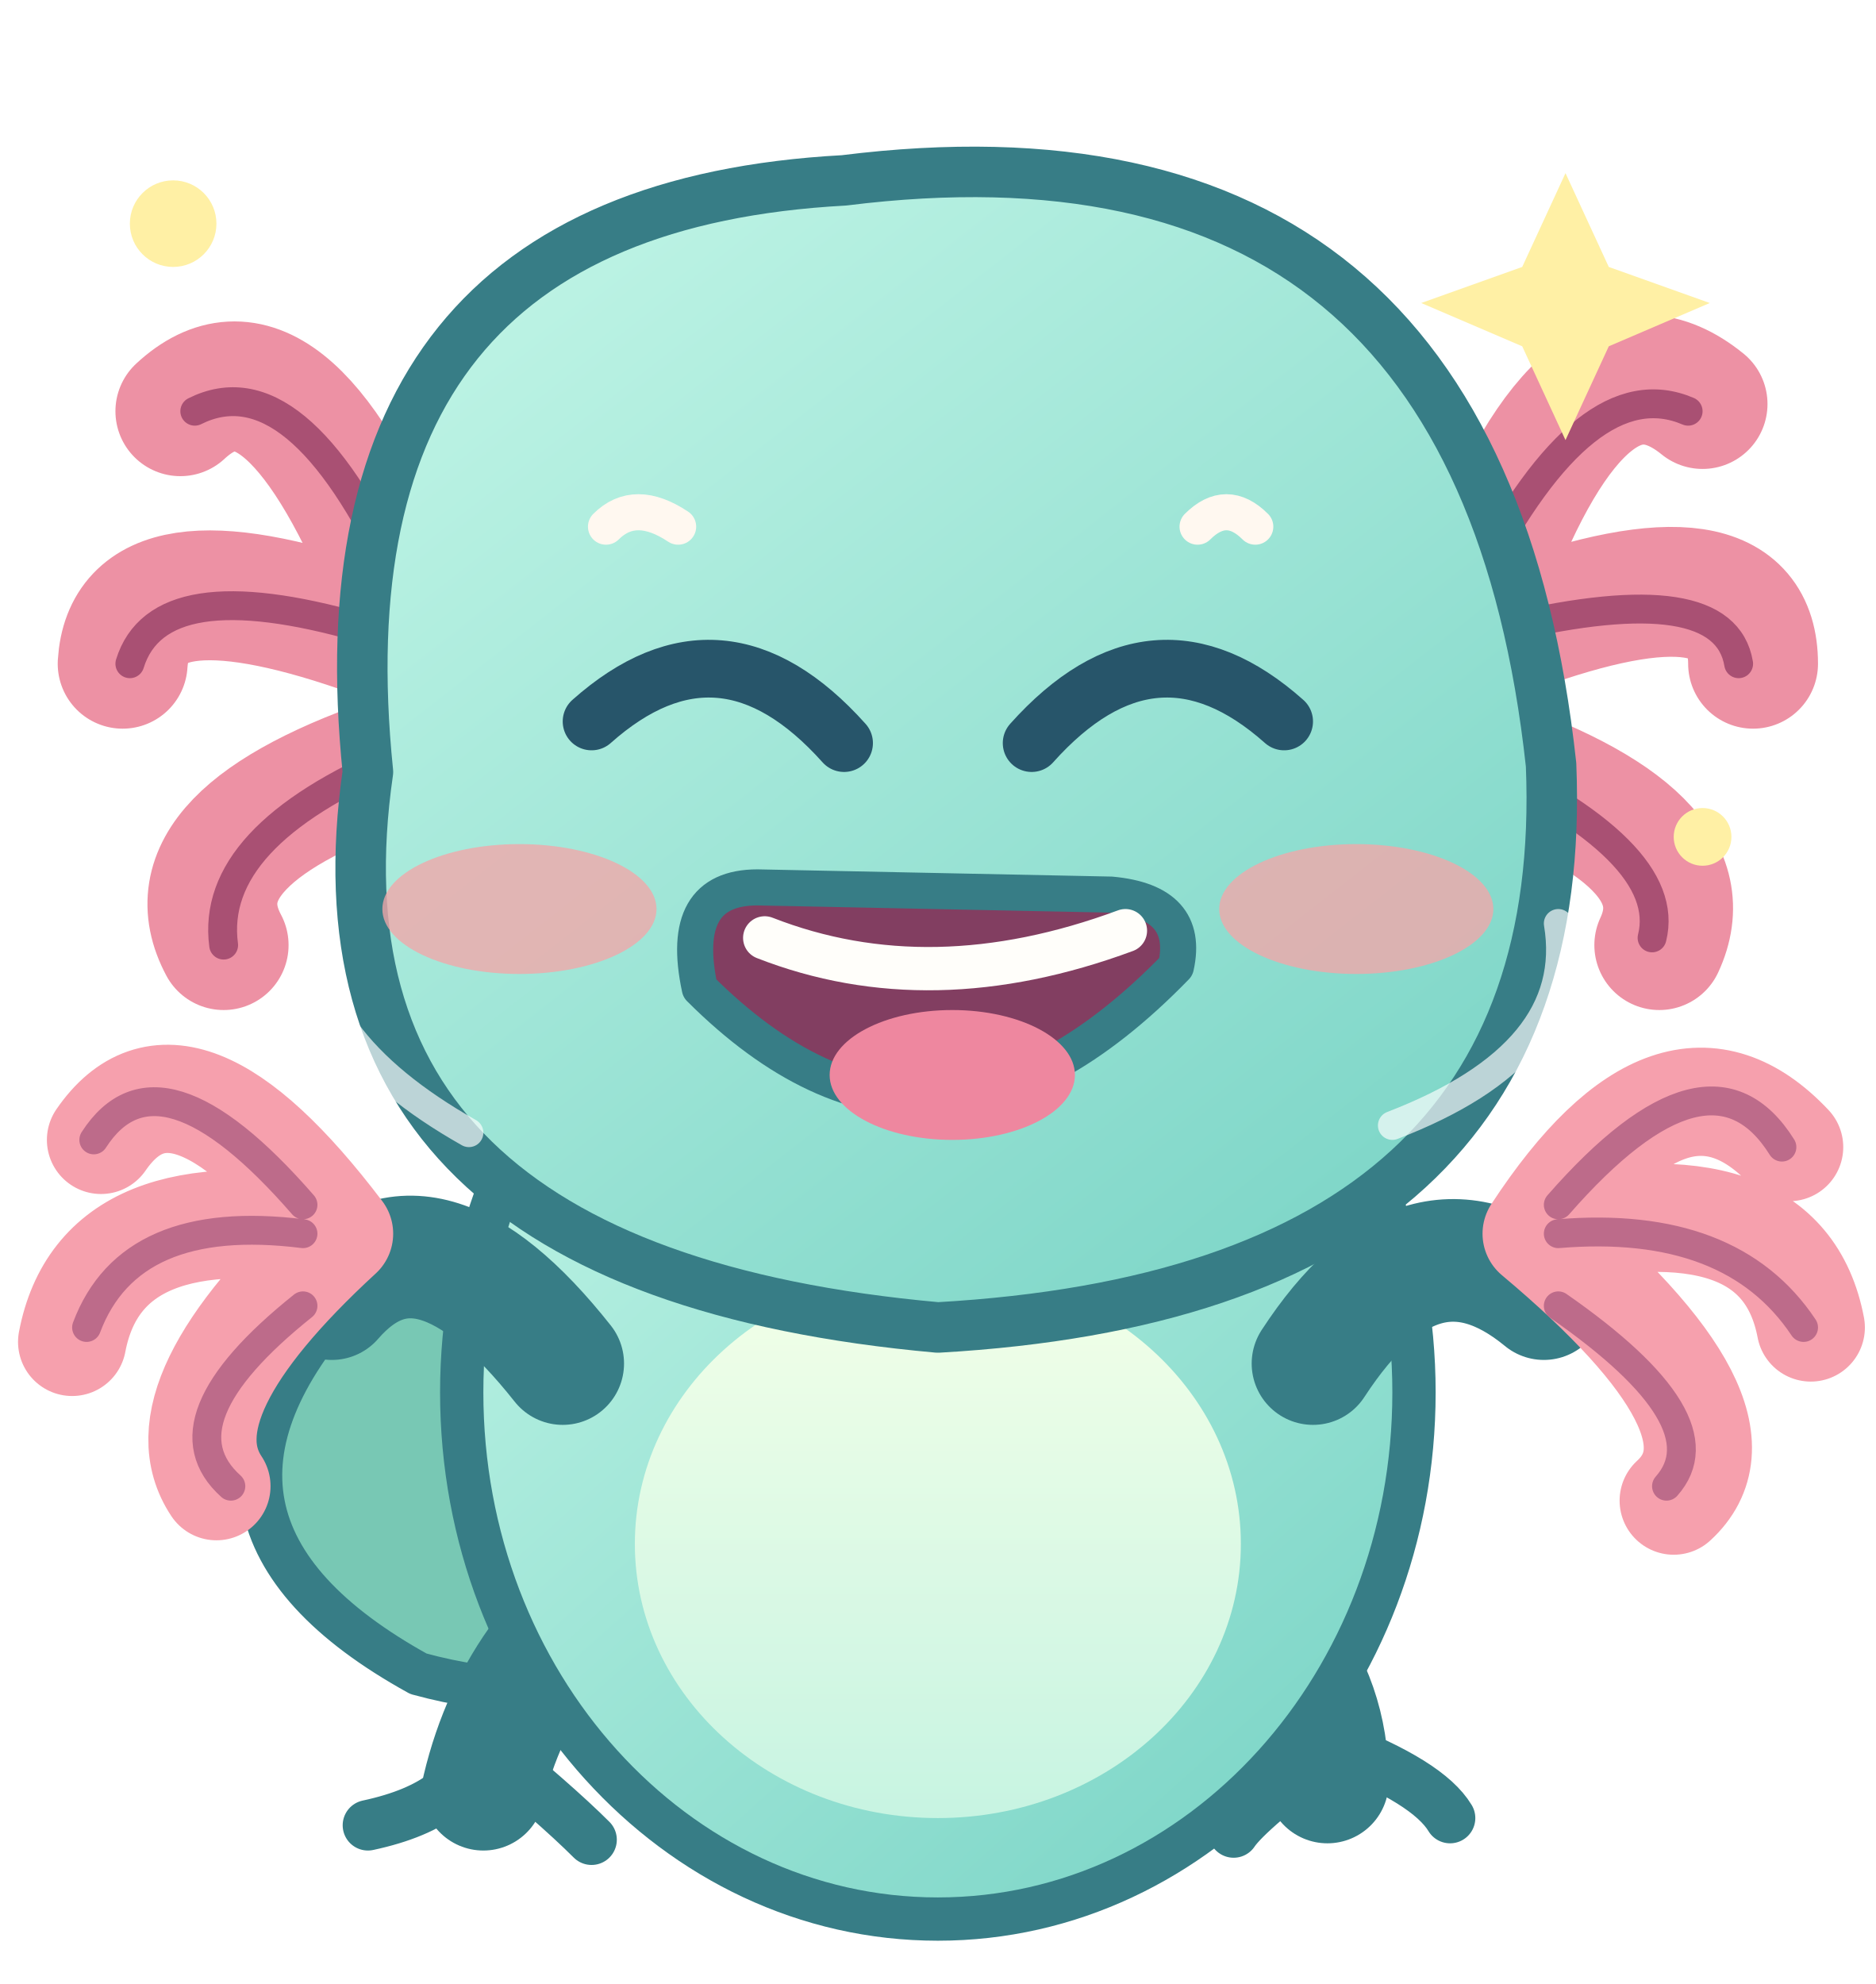
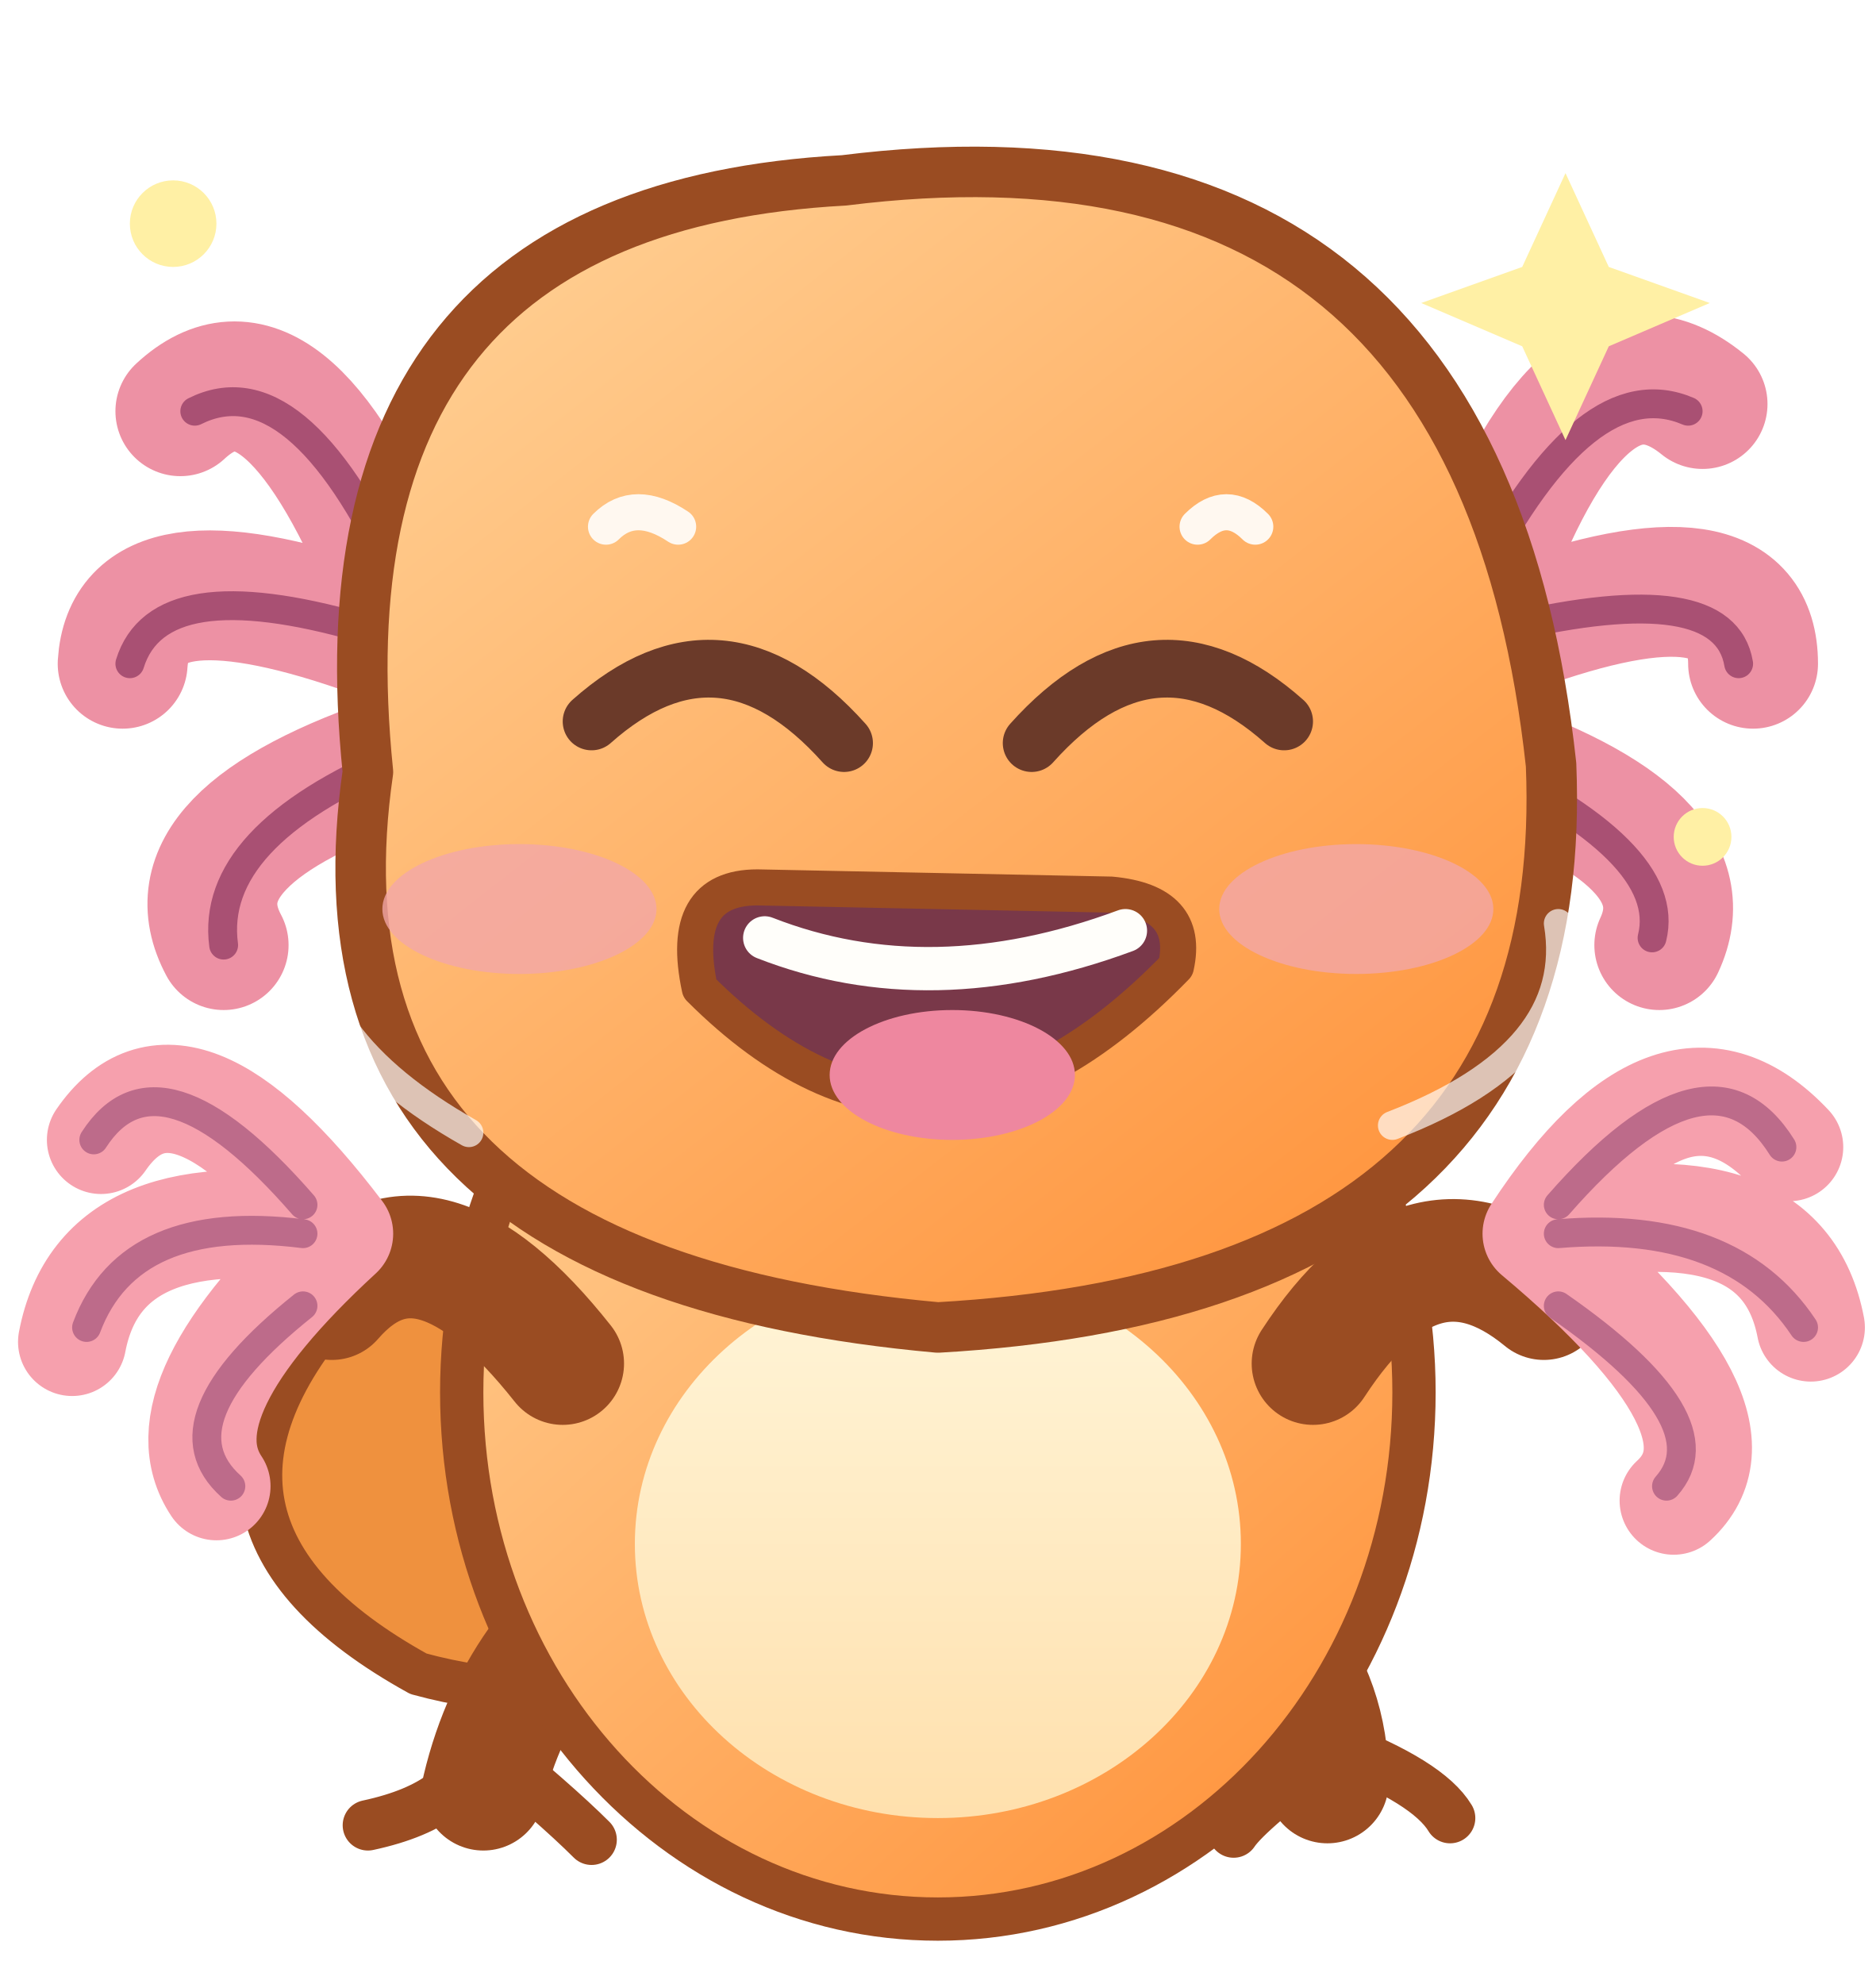
<svg xmlns="http://www.w3.org/2000/svg" viewBox="0 0 260 275" role="img" aria-label="Lachender MuPi">
  <defs>
    <linearGradient id="skin" x1="0" y1="0" x2=".8" y2="1">
-       <stop stop-color="#c5f7e8" />
-       <stop offset="1" stop-color="#7cd5c7" />
+       <stop stop-color="#ffd49a" />
+       <stop offset="1" stop-color="#ff943d" />
    </linearGradient>
    <linearGradient id="belly" x1="0" y1="0" x2="0" y2="1">
-       <stop stop-color="#f3ffe8" />
-       <stop offset="1" stop-color="#c7f4e2" />
+       <stop stop-color="#fff5d8" />
+       <stop offset="1" stop-color="#ffe0ad" />
    </linearGradient>
  </defs>
-   <g stroke="#377d86" stroke-linecap="round" stroke-linejoin="round">
-     <path d="M95 190Q65 158 48 180Q20 211 58 232Q91 241 100 212" fill="#78c8b4" stroke-width="6" />
+   <g stroke="#9a4c22" stroke-linecap="round" stroke-linejoin="round">
+     <path d="M95 190Q65 158 48 180Q20 211 58 232Q91 241 100 212" fill="#ef913e" stroke-width="6" />
    <path d="M91 216Q72 227 67 248M157 213Q184 225 184 247" fill="none" stroke-width="17" />
    <path d="M66 241Q65 250 51 253M66 241Q77 250 82 255M185 242Q173 251 171 254M185 242Q198 247 201 252" fill="none" stroke-width="7" />
    <ellipse cx="130" cy="193" rx="66" ry="73" fill="url(#skin)" stroke-width="6" />
    <ellipse cx="130" cy="214" rx="42" ry="38" fill="url(#belly)" stroke="none" />
    <path d="M78 189Q59 165 46 180M182 189Q197 166 214 180" fill="none" stroke-width="17" />
    <path d="M47 171Q25 142 14 158M47 171Q14 165 10 186M47 171Q22 194 30 206M213 171Q232 142 248 159M213 171Q247 163 251 184M213 171Q244 197 232 208" fill="none" stroke="#f6a0ad" stroke-width="15" />
    <path d="M42 167Q22 144 13 158M42 171Q18 168 12 184M42 181Q22 197 32 206M216 167Q237 143 247 159M216 171Q240 169 250 184M216 181Q239 197 231 206" fill="none" stroke="#bd6b8a" stroke-width="4" />
    <path d="M54 80Q39 44 25 57M50 87Q18 76 17 92M56 105Q23 116 31 131M206 80Q220 43 236 56M210 87Q243 75 243 92M204 105Q237 116 230 131" fill="none" stroke="#ed91a4" stroke-width="18" />
    <path d="M55 80Q41 50 27 57M50 87Q22 79 18 92M55 105Q29 116 31 131M205 80Q220 51 234 57M209 87Q239 80 241 92M204 105Q232 118 229 130" fill="none" stroke="#a95073" stroke-width="4" />
    <path d="M51 107Q43 29 117 25Q205 14 215 106Q218 179 130 184Q41 176 51 107Z" fill="url(#skin)" stroke-width="7" />
-     <path d="M82 100Q100 84 117 103M143 103Q160 84 178 100" fill="none" stroke="#27556a" stroke-width="8" />
-     <path d="M97 137Q129 169 163 134Q165 125 154 124L105 123Q94 123 97 137Z" fill="#823e61" stroke-width="5" />
+     <path d="M82 100Q100 84 117 103M143 103Q160 84 178 100" fill="none" stroke="#6b3a29" stroke-width="8" />
+     <path d="M97 137Q129 169 163 134Q165 125 154 124L105 123Q94 123 97 137Z" fill="#793849" stroke-width="5" />
    <path d="M106 130Q129 139 156 129" fill="none" stroke="#fffefa" stroke-width="6" />
    <ellipse cx="132" cy="149" rx="17" ry="9" fill="#ee879f" stroke="none" />
    <ellipse cx="72" cy="126" rx="19" ry="9" fill="#f2a6a9" opacity=".78" stroke="none" />
    <ellipse cx="188" cy="126" rx="19" ry="9" fill="#f2a6a9" opacity=".78" stroke="none" />
    <path d="M94 73Q88 69 84 73M174 73Q170 69 166 73" fill="none" stroke="#fff8f0" stroke-width="5" />
    <path d="M65 157Q42 144 43 127M193 156Q219 146 216 128" fill="none" stroke="#ffffffaa" stroke-width="4" />
  </g>
  <g fill="#fff0a5">
    <path d="M217 24l6 13 14 5-14 6-6 13-6-13-14-6 14-5z" />
    <circle cx="24" cy="31" r="6" />
    <circle cx="236" cy="116" r="4" />
  </g>
</svg>
